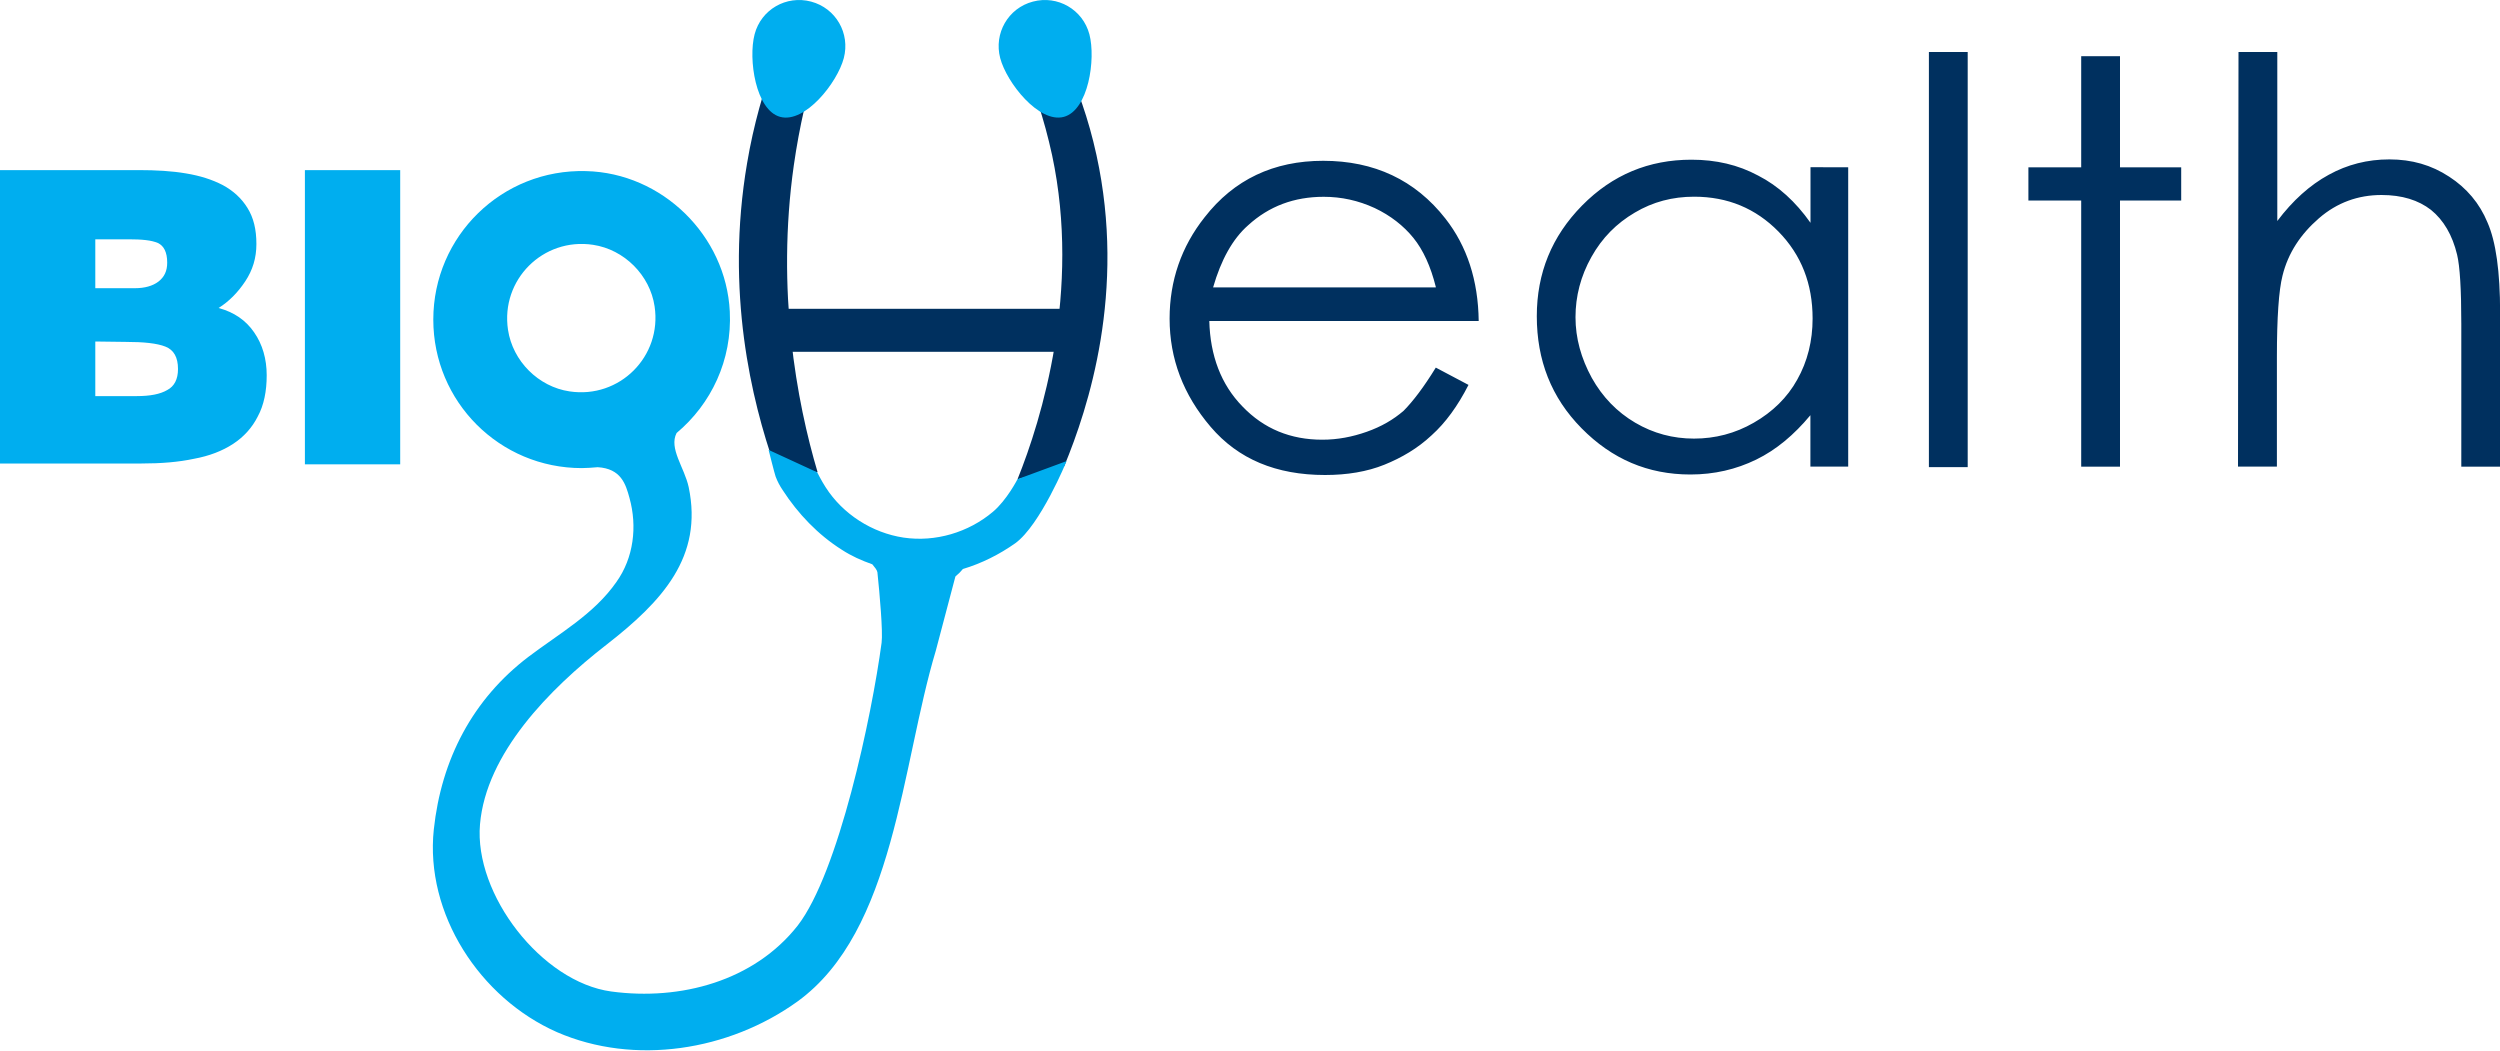
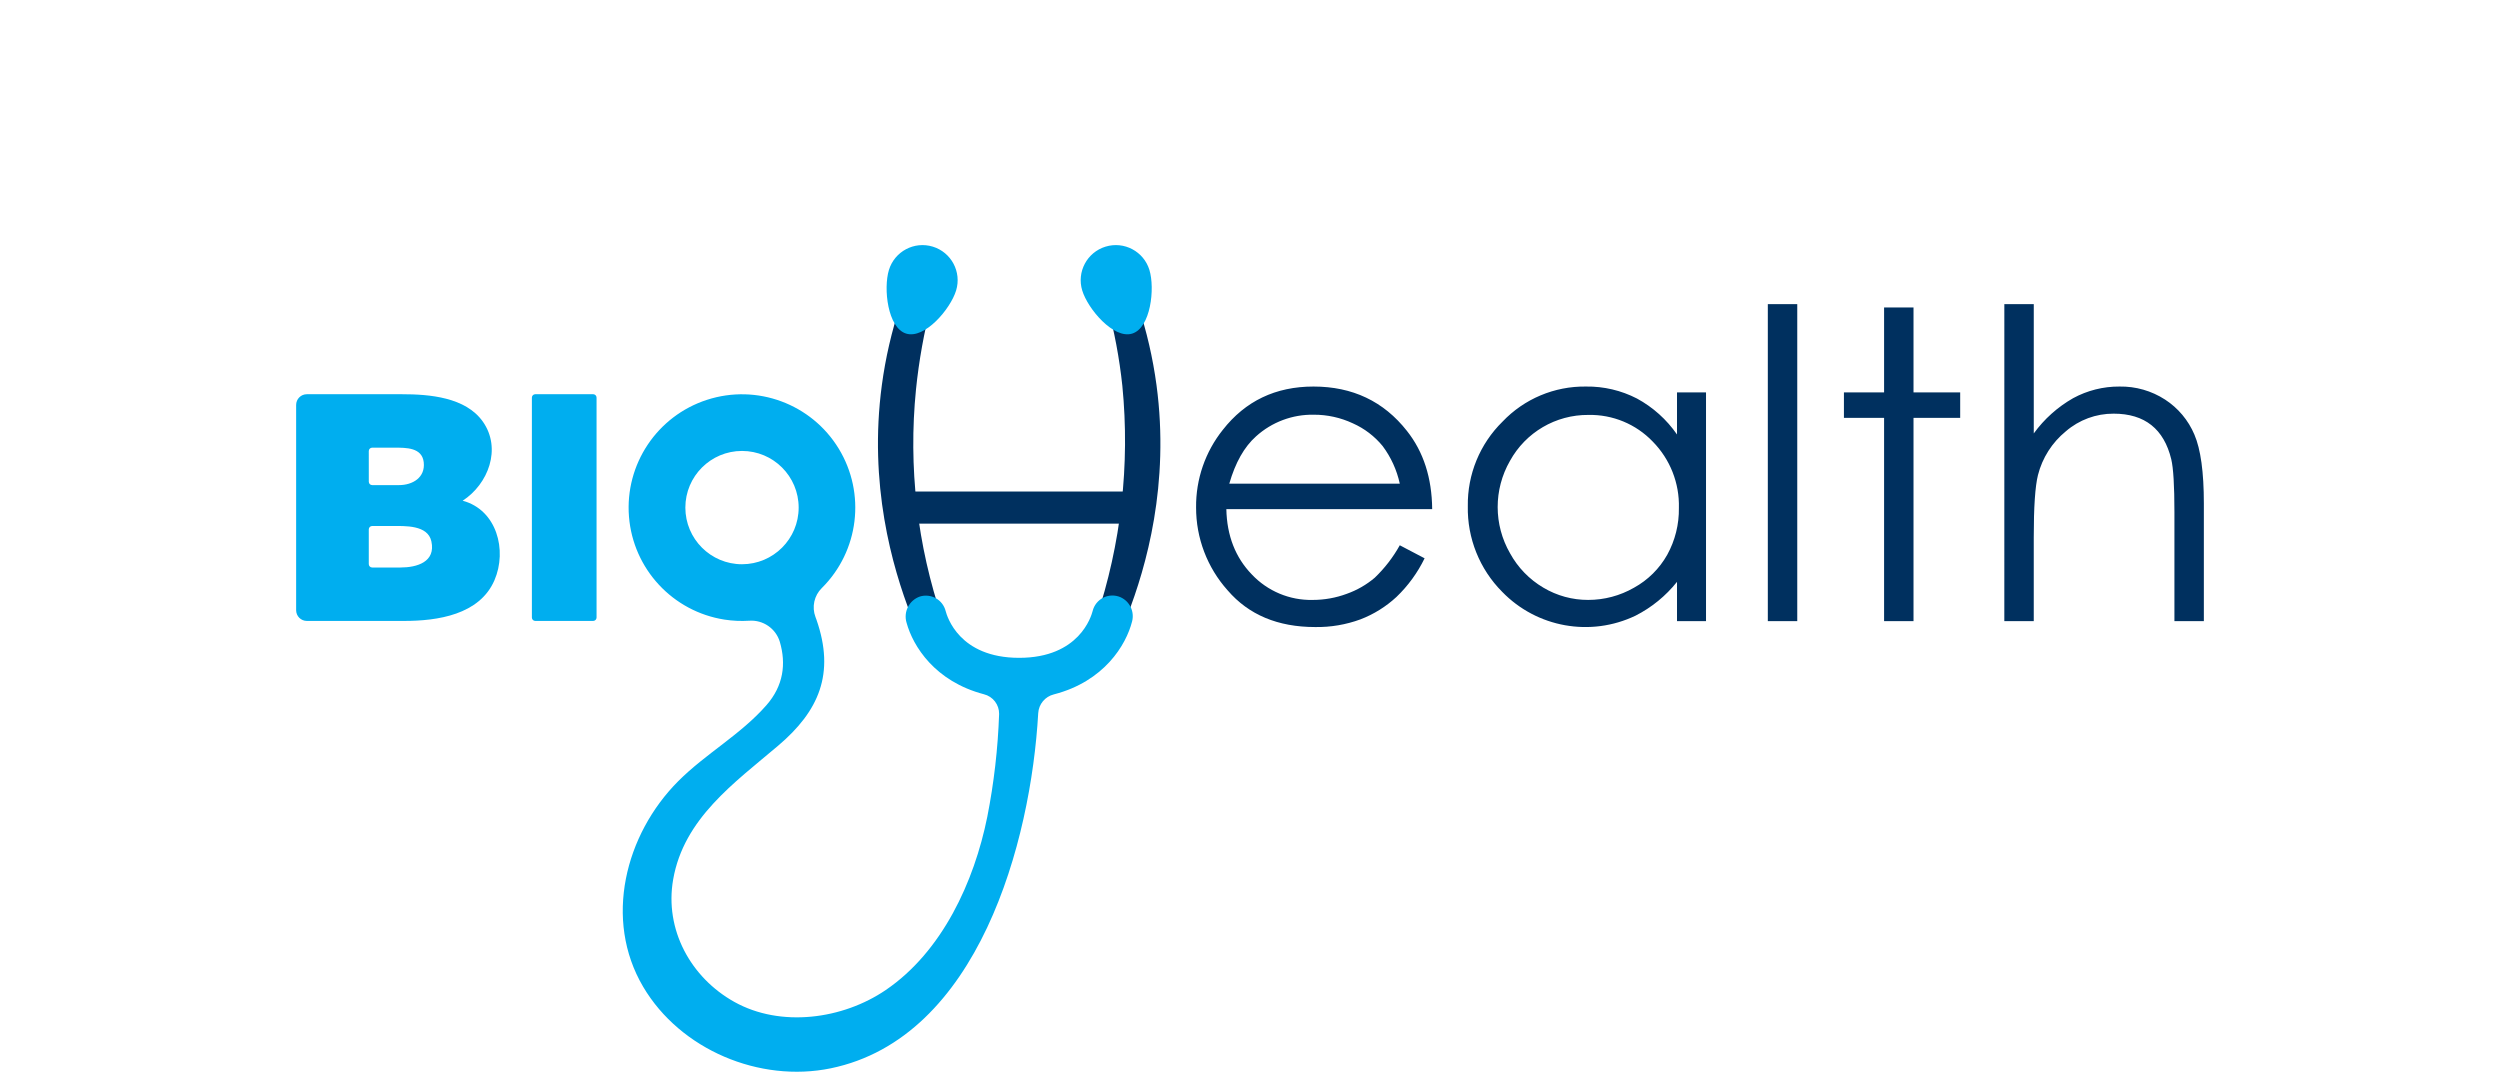
- <svg xmlns="http://www.w3.org/2000/svg" enable-background="new 0 0 2500 1050.2" viewBox="0 0 2500 1050.2">
-   <path d="m1435.8 367.6 32.7 17.3c-10.7 21-22.9 37.8-36.9 50.4-14 13.1-29.9 22.4-47.2 29.4s-37.4 10.3-59.3 10.3c-49 0-86.9-15.9-114.4-48.1s-41.1-68.2-41.1-108.3c0-37.8 11.7-71.9 35-101.3 29.4-37.8 69.1-56.5 118.6-56.5 50.9 0 92 19.1 122.3 57.9 21.5 27.5 32.7 61.6 33.2 102.3h-269.4c.9 34.6 11.7 63.5 33.2 85.5 21.5 22.4 48.1 33.2 79.8 33.2 15.4 0 29.9-2.8 44.4-7.9s26.6-12.1 36.9-21c9.4-9.5 20.1-23.5 32.2-43.2zm0-80.7c-5.1-20.5-12.6-36.9-22.4-49s-22.9-22.4-38.8-29.9c-16.3-7.5-33.2-11.2-50.9-11.2-29.4 0-54.6 9.3-75.6 28.5-15.4 13.5-27.1 34.6-35 62.1h222.7zm412.4-119.6v299.3h-37.8v-51.4c-16.3 19.6-34.1 34.6-54.2 44.4s-42 14.9-65.8 14.9c-42.5 0-78.4-15.4-108.8-46.2s-44.8-68.2-44.8-112.1c0-43 14.9-79.8 45.3-110.7 30.4-30.8 66.8-45.8 109.3-45.8 24.7 0 46.7 5.1 66.8 15.9 20.1 10.3 37.4 26.1 52.3 47.2v-55.6zm-154.1 29.4c-21.5 0-41.1 5.1-59.3 15.9-18.2 10.7-32.7 25.2-43.4 44.4-10.7 19.1-15.9 39.2-15.9 60.2s5.6 41.1 16.3 60.7c10.7 19.1 25.2 34.1 43.4 44.8s37.8 15.9 58.8 15.9 41.1-5.1 59.8-15.9c18.7-10.7 33.6-25.2 43.4-43 10.3-18.2 15.4-38.8 15.4-61.2 0-34.6-11.2-63.5-34.1-86.9-22.8-23.2-50.8-34.9-84.4-34.9zm234.8-144.7h38.8v415.1h-38.8zm152.3 4.2h38.8v111.1h61.2v33.2h-61.2v266.2h-38.8v-266.2h-52.8v-33.2h52.8zm157.3-4.2h38.8v169c15.4-20.5 32.7-36 51.4-46.2 18.7-10.3 38.8-15.4 60.7-15.4 22.4 0 42 5.6 59.8 17.3 17.3 11.2 30.4 26.6 38.3 45.8 8.4 19.1 12.6 49 12.6 90.1v154.1h-38.8v-142.9c0-34.6-1.4-57.4-4.2-69.1-4.7-19.6-13.5-34.6-26.1-44.8-12.6-9.8-29-14.9-49.5-14.9-23.3 0-44.4 7.5-62.6 23.3s-30.8 34.6-36.4 57.4c-3.7 14.5-5.6 42-5.6 81.2v109.7h-38.9zm-1420.9 420.2-43-6.1c-22.9-65.4-49.5-174.2-27.5-303 6.5-38.8 16.8-73.3 27.5-103.7h43c-9.8 31.3-18.2 66.8-23.8 106-17.7 124.7 2.8 236.3 23.8 306.8zm246.6-6-46.7 13.1c24.3-60.2 63.5-188.6 34.6-324.1-7.9-36.4-18.7-68.2-30.8-95.7h43c12.6 27.1 24.3 59.3 32.2 95.7 29.8 136.3-8.1 252.6-32.3 311z" fill="#00305f" />
-   <path d="m777.9 308.8h288.6v43h-288.6z" fill="#00305f" />
-   <path d="m843.8 58.1c-6.5 24.7-38.8 65.4-63.5 58.8-24.7-6.5-32.2-57.9-25.7-82.6 6.5-24.8 31.7-39.3 56.5-32.7s39.2 31.7 32.7 56.5zm245.6-23.8c6.5 24.7-.9 76.1-25.7 82.6-24.7 6.5-57-34.1-63.5-58.8s7.9-50 32.7-56.5c24.7-6.6 49.9 7.9 56.5 32.7zm-71.9 444.9s-10.7 21-24.7 32.7c-24.3 20.5-57.4 30.4-89.2 25.7-31.3-4.7-60.7-23.3-78-50.4-4.2-6.5-8.4-14.9-8.4-14.9l-48.6-22.4s6.1 24.3 7 26.6c1.9 5.1 4.2 9.3 7 13.5 15.4 23.8 35.5 44.8 59.3 59.8 9.3 6.1 19.6 10.7 30.4 14.5 2.3 2.8 4.7 5.6 5.1 7.9 2.3 21.9 5.6 59.3 4.2 70.5-9.8 73.3-43 230.2-84 283-43.4 55.1-116.7 75.2-186.3 65.8s-137.4-97.1-131.3-167.2c6.1-71 69.6-135.4 126.1-179.3s97.1-88.3 82.6-157.8c-4.2-19.6-20.1-38.8-12.1-54.2 34.6-29 55.6-72.8 53.2-121.4-3.7-76.1-67.7-138.7-143.8-140.5-84-2.3-152.7 64.9-152.7 148.5 0 82.2 66.3 148.5 148.5 148.5 5.1 0 10.7-.5 15.9-.9 23.3 1.4 28 16.8 31.8 30.8 7.9 28.5 4.2 59.8-13.1 84-22.4 32.2-57 51.4-87.8 74.7-56 42.5-87.3 102.7-94.8 172.8-8.9 84 45.8 168.6 123.3 202.7 77.5 33.6 171.8 18.7 240.5-30.8 97.1-70.5 103.7-235.8 138.2-350.7l19.6-74.2c3.3-2.8 5.6-5.1 7.5-7.5 18.7-5.6 36.4-14.5 52.3-25.7 25.2-18.2 51.4-82.2 51.4-82.2zm-509.5-149.4c-7.5-50 35-92.5 85-85 31.3 4.7 57 30.4 61.6 61.6 7.5 50-35 92.5-85 85-31.2-4.6-56.9-30.3-61.6-61.6zm-508 134.5v-294.2h138.7c17.3 0 33.2.9 47.2 3.3 14 2.3 26.1 6.1 36.9 11.7 10.3 5.6 18.7 13.1 24.7 22.9 6.1 9.8 8.9 21.5 8.9 36 0 14-3.7 26.1-11.2 37.4s-16.3 20.1-26.6 26.6c15.4 4.2 27.1 12.1 35.5 24.3 8.4 12.1 12.6 26.6 12.6 43 0 15.9-2.8 29.9-8.9 41.1-5.6 11.2-14 20.5-24.7 27.5s-23.8 12.1-39.2 14.9c-15.4 3.3-32.7 4.7-52.3 4.7h-141.6zm95.3-225.1v49h39.7c9.8 0 17.7-2.3 23.3-6.5 6.1-4.7 8.9-10.7 8.9-19.1 0-10.3-3.3-16.8-9.3-19.6-6.5-2.8-15.9-3.7-29.4-3.7h-33.2zm0 102.3v54.6h41.6c13.1 0 23.3-1.9 30.4-6.1 7-3.7 10.7-10.7 10.7-21 0-11.7-4.2-19.1-12.6-22.4s-21.5-4.7-39.7-4.7zm209.6 122.8v-294.2h95.3v294.2z" fill="#00aeef" />
+ <svg xmlns="http://www.w3.org/2000/svg" height="1083" viewBox="0 -68.706 534.777 303.59" width="2500">
+   <g fill="#00305f">
+     <path d="m309.378 84.146 6.954 3.653a37.89 37.89 0 0 1 -7.9 10.844 31.363 31.363 0 0 1 -10.087 6.276 35.187 35.187 0 0 1 -12.683 2.151q-15.691 0-24.538-10.284a34.69 34.69 0 0 1 -8.848-23.249 34.274 34.274 0 0 1 7.491-21.746q9.5-12.141 25.423-12.14 16.4 0 26.189 12.435 6.961 8.781 7.079 21.923h-57.7q.234 11.172 7.14 18.315a22.766 22.766 0 0 0 17.052 7.144 27.411 27.411 0 0 0 9.529-1.7 25.073 25.073 0 0 0 7.877-4.521 38.474 38.474 0 0 0 7.022-9.101zm0-17.268a27.347 27.347 0 0 0 -4.809-10.549 22.766 22.766 0 0 0 -8.349-6.365 25.576 25.576 0 0 0 -10.916-2.416 23.506 23.506 0 0 0 -16.227 6.07q-4.958 4.421-7.494 13.26zm85.842-25.578v64.12h-8.132v-11.02a35.351 35.351 0 0 1 -11.64 9.488 32.517 32.517 0 0 1 -37.364-6.689 33.1 33.1 0 0 1 -9.636-24.015 32.5 32.5 0 0 1 9.725-23.692 31.7 31.7 0 0 1 23.4-9.841 30.249 30.249 0 0 1 14.291 3.359 32.538 32.538 0 0 1 11.224 10.078v-11.788zm-32.974 6.307a24.876 24.876 0 0 0 -21.987 12.892 25.986 25.986 0 0 0 .03 25.9 25.278 25.278 0 0 0 9.329 9.624 24.385 24.385 0 0 0 12.57 3.442 25.763 25.763 0 0 0 12.832-3.414 23.888 23.888 0 0 0 9.33-9.242 26.378 26.378 0 0 0 3.267-13.127 25.519 25.519 0 0 0 -7.329-18.6 24.274 24.274 0 0 0 -18.042-7.475zm50.3-31.059h8.251v88.872h-8.251zm32.591.943h8.25v23.809h13.083v7.131h-13.083v56.989h-8.25v-56.989h-11.257v-7.131h11.257zm33.71-.943h8.251v36.245a35.079 35.079 0 0 1 11.02-9.872 26.826 26.826 0 0 1 13.025-3.27 22.743 22.743 0 0 1 12.76 3.653 21.805 21.805 0 0 1 8.22 9.813q2.654 6.159 2.653 19.3v33h-8.251v-30.583q0-11.079-.884-14.792-1.535-6.366-5.57-9.577t-10.583-3.212a20.345 20.345 0 0 0 -13.407 4.95 23.192 23.192 0 0 0 -7.808 12.259q-1.181 4.715-1.179 17.444v23.514h-8.251zm-254.625 88.299 8.759-.966c5.36-13.78 11.923-36.88 8.2-64.625a123.813 123.813 0 0 0 -5.16-22.376l-8.715-.322a145.642 145.642 0 0 1 4.3 22.906 157.554 157.554 0 0 1 -7.384 65.383zm-43.08-.013-8.754-.969c-5.36-13.78-11.922-36.88-8.2-64.625a123.8 123.8 0 0 1 5.157-22.375l8.714-.321a159.589 159.589 0 0 0 -4.3 23.905 152.5 152.5 0 0 0 7.383 64.385z" />
+     <path d="m171.366 78.081v-9h62.633v9z" />
+   </g>
+   <g fill="#00aeef">
+     <path d="m185.004 12.729c-1.59 5.2-8.79 13.673-13.991 12.083s-6.433-12.64-4.843-17.841a9.847 9.847 0 1 1 18.834 5.758zm35.356 0c1.59 5.2 8.791 13.673 13.991 12.083s6.433-12.64 4.843-17.841a9.847 9.847 0 0 0 -18.834 5.758zm10.728 85.975a5.7 5.7 0 0 0 -7.813 3.878c-.378 1.44-3.723 13.118-20.6 13.118-16.849 0-20.208-11.641-20.6-13.112a5.718 5.718 0 0 0 -7.224-4.072 5.952 5.952 0 0 0 -3.732 7.357c1.8 6.567 7.93 16.425 21.681 20.037a5.613 5.613 0 0 1 4.26 5.521 181.428 181.428 0 0 1 -3.321 28.859c-3.672 18.2-12.634 37.751-28.437 48.518-12.083 8.231-29.468 10.6-42.479 3.337-12.23-6.834-19.595-20.28-17.135-34.326 2.985-17.061 17.072-27.011 29.4-37.465 11.476-9.727 16.031-20.217 10.781-35.316a33.99 33.99 0 0 0 -.284-.774 7.6 7.6 0 0 1 1.772-8.127 31.77 31.77 0 1 0 -27.279 8.848 32.209 32.209 0 0 0 6.9.313 8.352 8.352 0 0 1 8.614 5.928c1.792 6.133 1.042 12.28-3.769 17.764-7.258 8.272-17 13.549-24.72 21.292-14.894 14.941-20.941 38.792-9.826 57.627 10.413 17.645 32.637 26.975 52.6 22.855 41.373-8.542 56.1-63.42 58.144-99.556a5.772 5.772 0 0 1 4.367-5.256c14.118-3.633 20.269-13.861 21.942-20.438a5.828 5.828 0 0 0 -3.242-6.81zm-106.1-9.239a15.881 15.881 0 1 1 15.88-15.881 15.881 15.881 0 0 1 -15.88 15.881z" />
+     <rect height="63.554" rx=".95" width="18.129" x="66.085" y="41.801" />
+     <path d="m46.679 71.657c7.19-4.67 10.96-14.586 5.692-22.125-4.831-6.911-15.041-7.727-22.69-7.727h-26.681a3 3 0 0 0 -3 3v57.55a3 3 0 0 0 3 3h27.288c9.319 0 21.112-1.715 25.3-11.393 3.64-8.428.649-19.754-8.909-22.305zm-26.316-13.922a.95.95 0 0 1 .95-.95h6.211c3.323 0 7.771-.055 8.242 4.088.485 4.276-3.095 6.41-6.948 6.41h-7.5a.95.95 0 0 1 -.95-.95zm8.887 32.643h-7.937a.95.95 0 0 1 -.95-.95v-9.735a.95.95 0 0 1 .95-.95h5.521c3.695 0 10.08-.332 11.082 4.324 1.239 5.752-4.036 7.311-8.666 7.311z" />
+   </g>
</svg>
